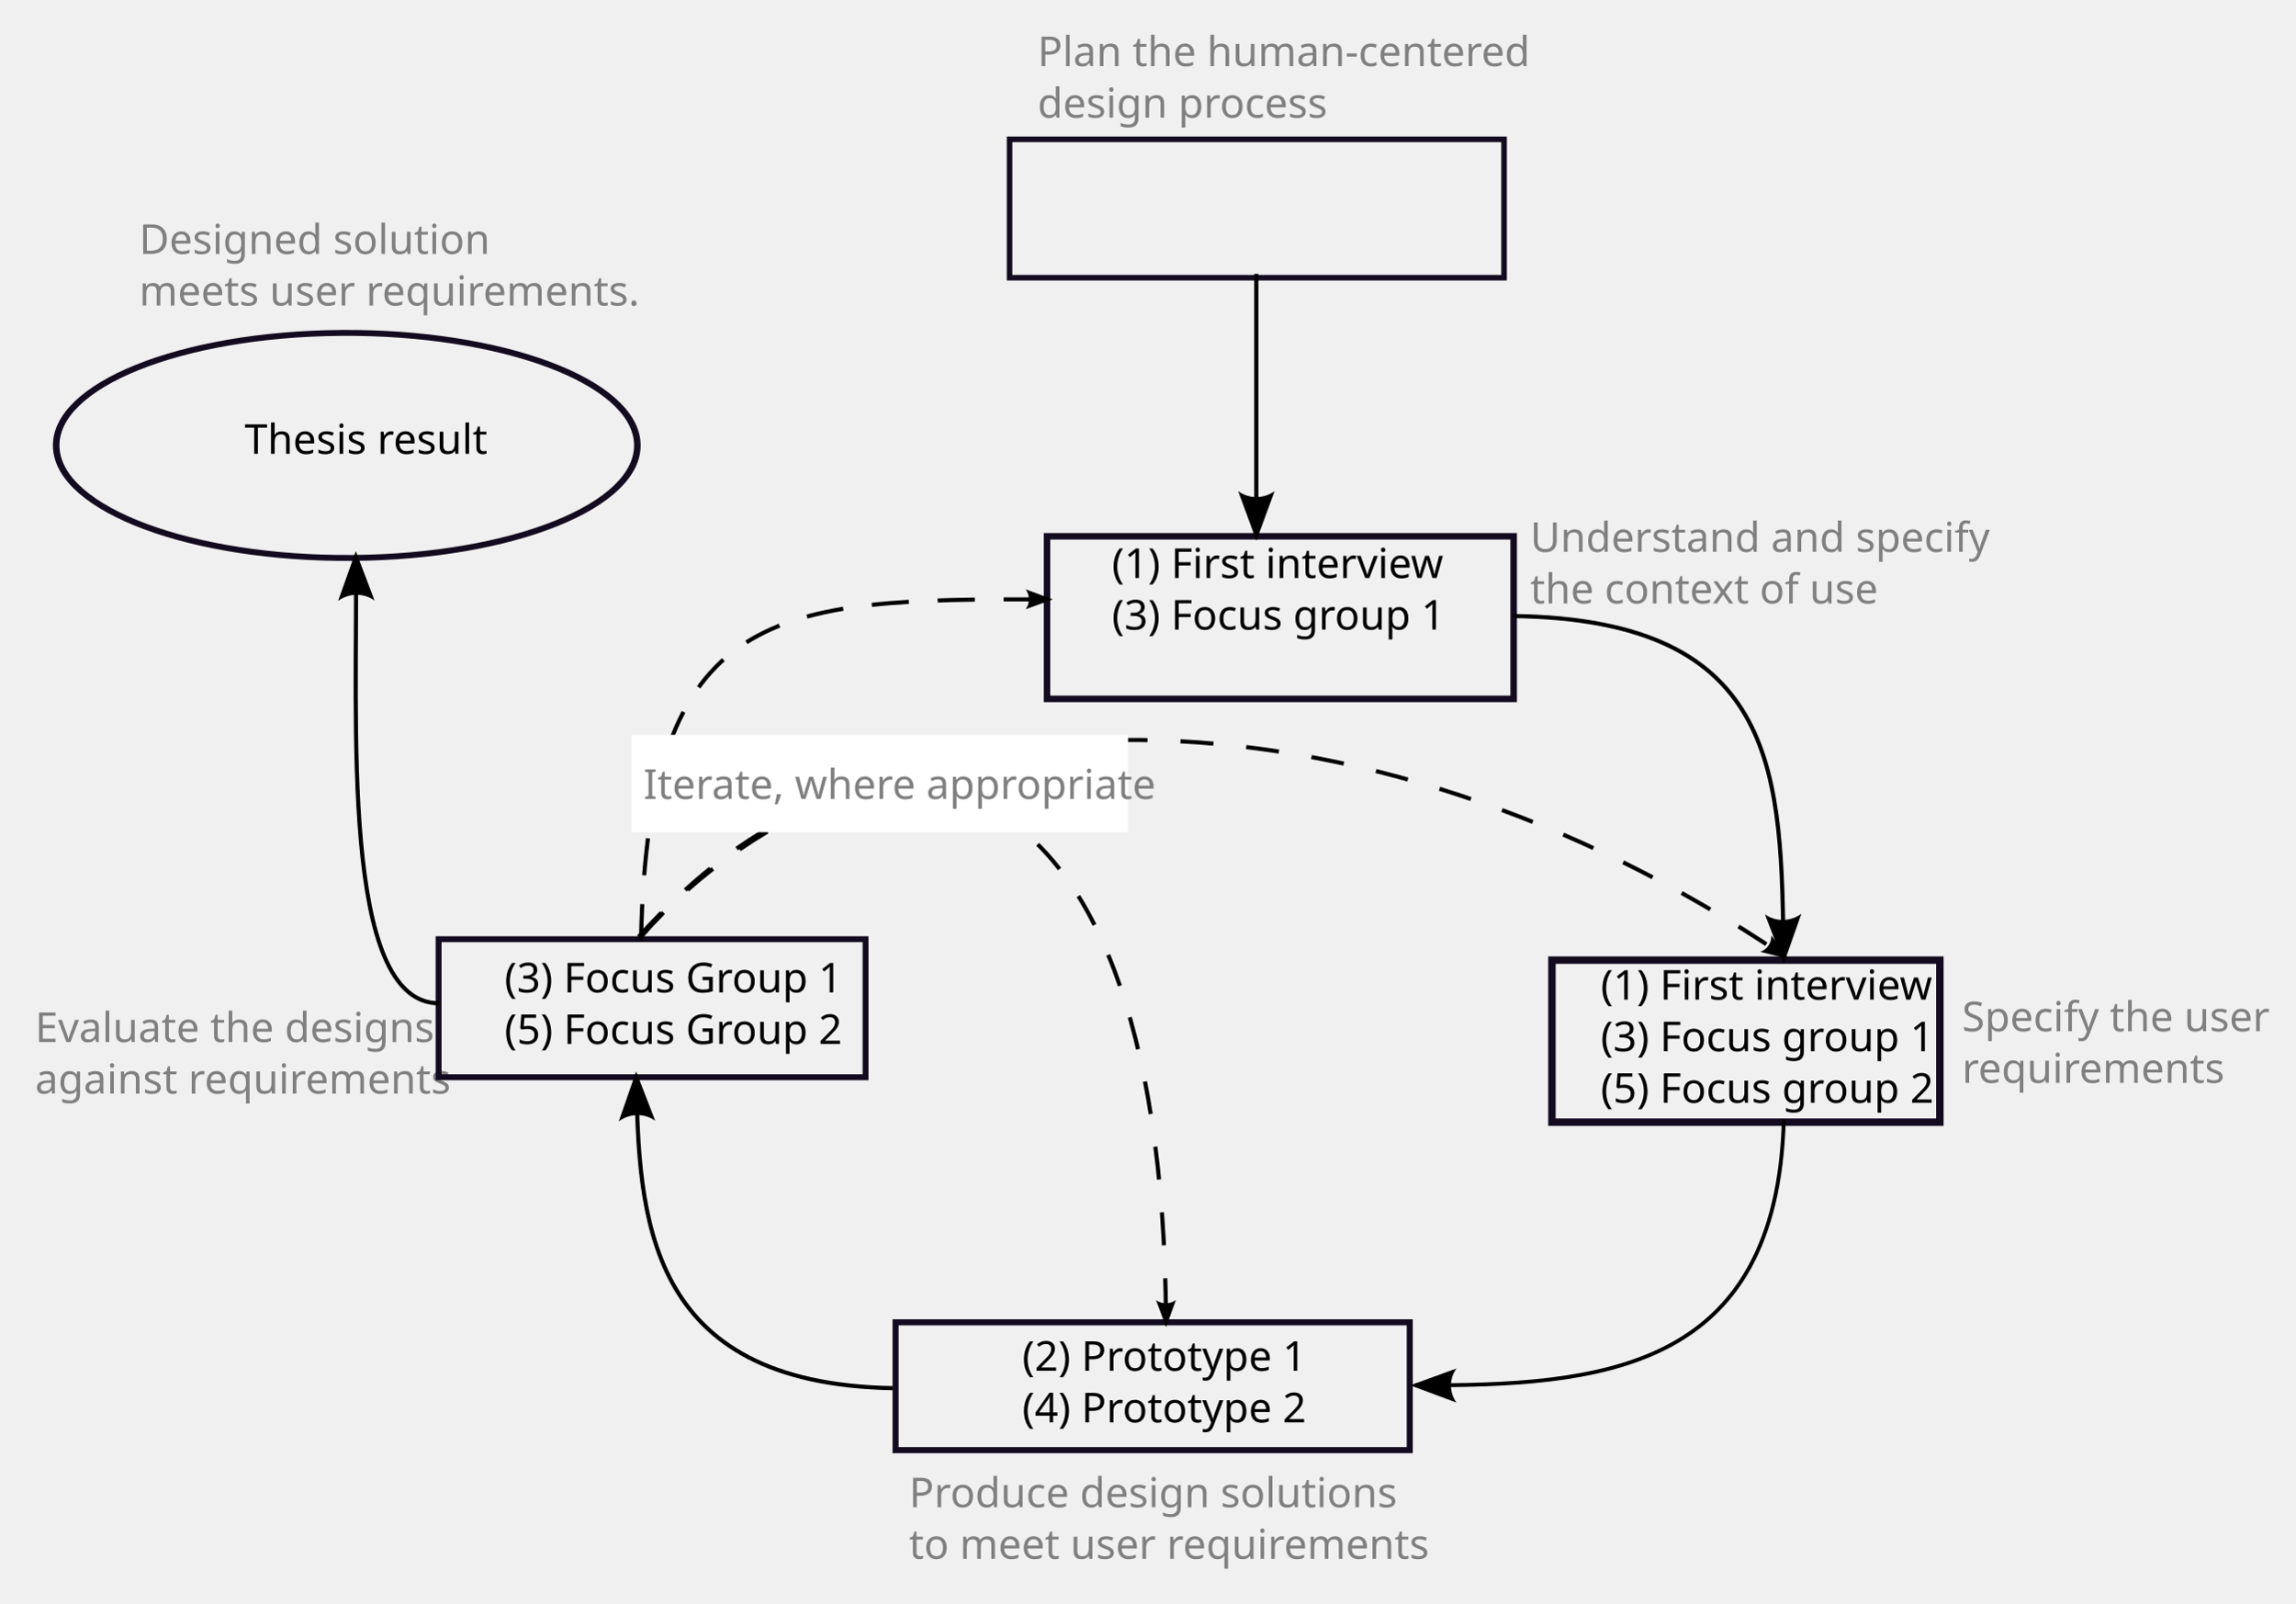
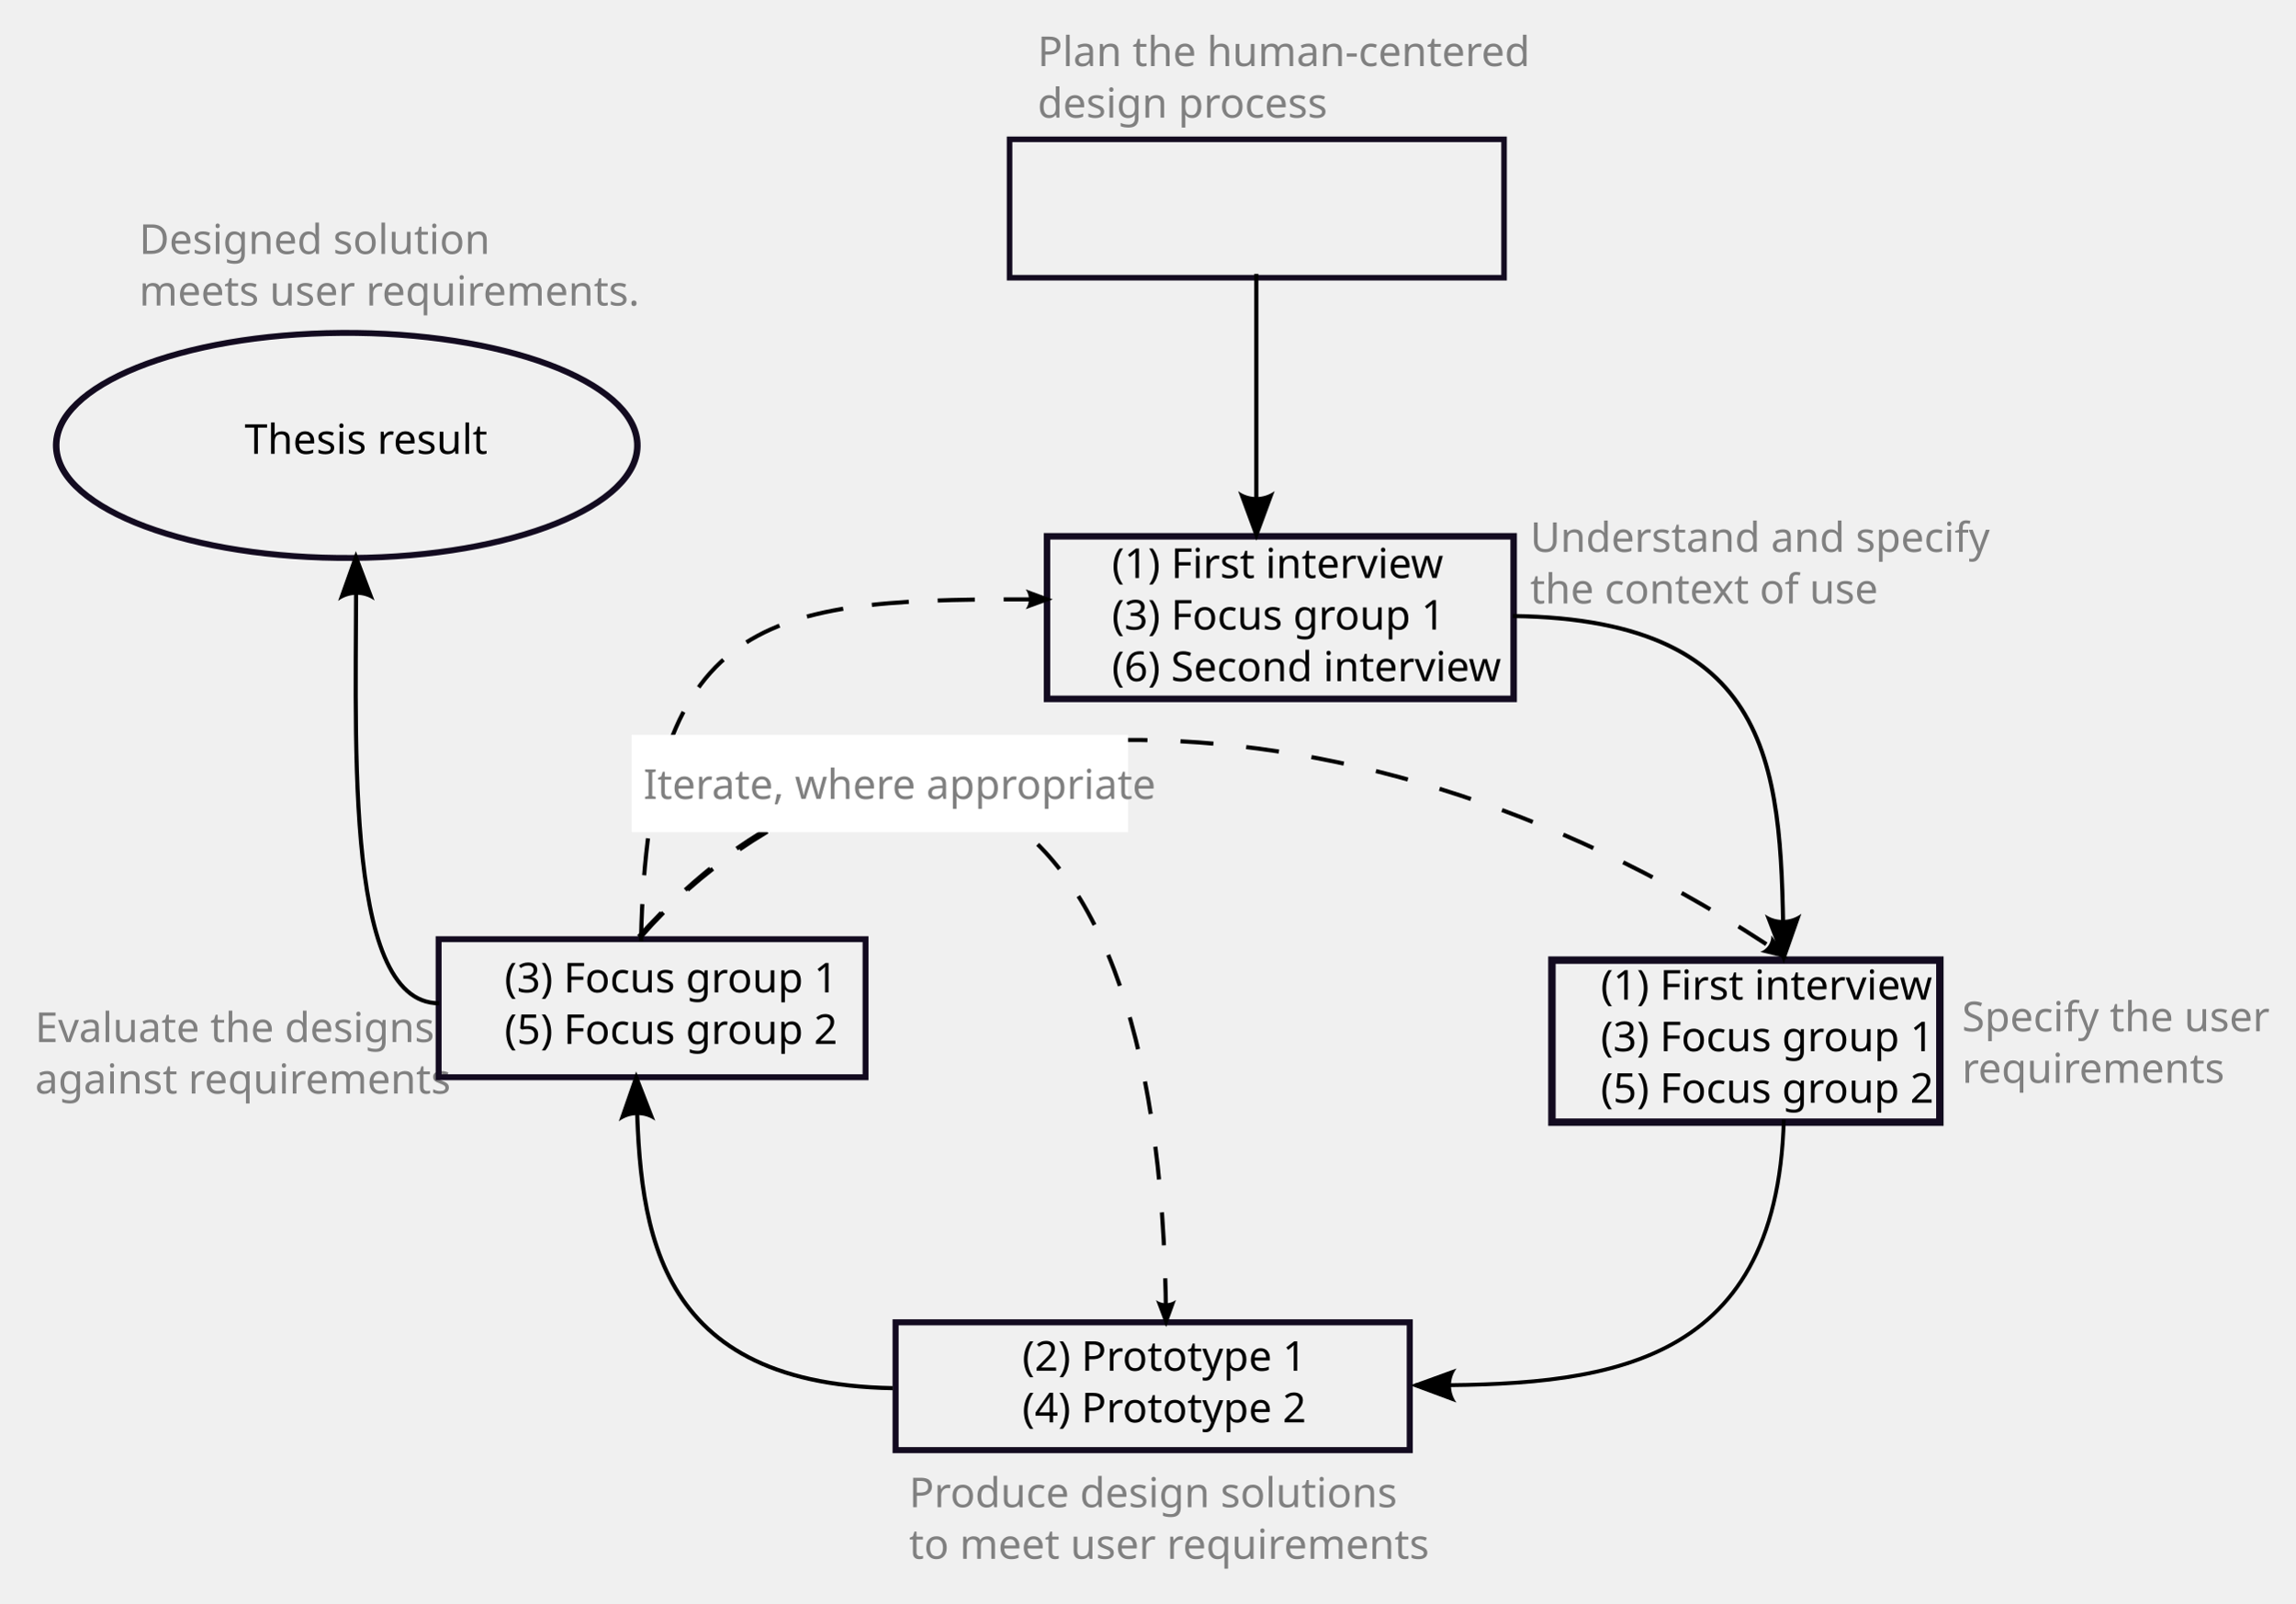
<svg xmlns="http://www.w3.org/2000/svg" width="1112.6" height="777.272" id="svg2987" version="1.1">
  <defs id="defs2989">
    <marker orient="auto" refY="0" refX="0" id="Arrow1Mend" style="overflow:visible">
      <path id="path4027" d="M 0,0 5,-5 -12.5,0 5,5 0,0 z" style="fill-rule:evenodd;stroke:#000000;stroke-width:1pt" transform="matrix(-0.4,0,0,-0.4,-4,0)" />
    </marker>
    <marker orient="auto" refY="0" refX="0" id="Arrow1Lend" style="overflow:visible">
      <path id="path4021" d="M 0,0 5,-5 -12.5,0 5,5 0,0 z" style="fill-rule:evenodd;stroke:#000000;stroke-width:1pt" transform="matrix(-0.8,0,0,-0.8,-10,0)" />
    </marker>
    <marker orient="auto" refY="0" refX="0" id="Legs" style="overflow:visible">
      <g id="g4217" transform="scale(-0.7,-0.7)">
        <g id="g4219" transform="matrix(0,-1,-1,0,20.70862,21.31391)">
          <path id="path4221" d="m 21.221,20.675 c -6.91,4.721 -2.455,6.607 -5.841,13.443" style="fill:none;stroke:#000000;stroke-width:1pt" />
          <path id="path4223" d="m 21.398,20.548 c -1.361,8.348 3.536,8.77 4.505,13.825" style="fill:none;stroke:#000000;stroke-width:1pt" />
        </g>
        <path id="path4225" d="m -14.09,-6.732 -0.922,4.043 3.963,-1.223 -3.041,-2.82 z" style="fill:#030300;fill-rule:evenodd;stroke-width:1pt" />
        <path id="path4227" d="m -15.216,4.557 1.874,3.7 2.267,-3.473 -4.141,-0.227 z" style="fill:#030300;fill-rule:evenodd;stroke-width:1pt" />
      </g>
    </marker>
    <marker orient="auto" refY="0" refX="0" id="Arrow2Mend" style="overflow:visible">
      <path id="path4045" style="fill-rule:evenodd;stroke-width:0.625;stroke-linejoin:round" d="M 8.719,4.034 -2.207,0.016 8.719,-4.002 c -1.745,2.372 -1.735,5.617 -6e-7,8.035 z" transform="scale(-0.6,-0.6)" />
    </marker>
    <marker orient="auto" refY="0" refX="0" id="Arrow2Lend" style="overflow:visible">
      <path id="path4039" style="fill-rule:evenodd;stroke-width:0.625;stroke-linejoin:round" d="M 8.719,4.034 -2.207,0.016 8.719,-4.002 c -1.745,2.372 -1.735,5.617 -6e-7,8.035 z" transform="matrix(-1.1,0,0,-1.1,-1.1,0)" />
    </marker>
  </defs>
  <g id="layer1" transform="translate(0.9642046,45.0988)">
    <rect style="fill:none;stroke:#130b20;stroke-width:2.693;stroke-miterlimit:4;stroke-opacity:1;stroke-dasharray:none" id="rect2996" width="239.723" height="67.083" x="488.452" y="22.434" />
    <text xml:space="preserve" style="font-size:40px;font-style:normal;font-weight:normal;line-height:125%;letter-spacing:0px;word-spacing:0px;fill:#000000;fill-opacity:1;stroke:none;font-family:Sans" x="502.03" y="-13.066" id="text3766">
      <tspan id="tspan3768" x="502.03" y="-13.066" style="font-size:20px;fill:#808080">Plan the human-centered</tspan>
      <tspan x="502.03" y="11.934" id="tspan3770" style="font-size:20px;fill:#808080">design process</tspan>
    </text>
    <text xml:space="preserve" style="font-size:40px;font-style:normal;font-weight:normal;line-height:125%;letter-spacing:0px;word-spacing:0px;fill:#000000;fill-opacity:1;stroke:none;font-family:Sans" x="454.403" y="108.908" id="text3772">
      <tspan id="tspan3774" x="454.403" y="108.908" />
    </text>
    <text xml:space="preserve" style="font-size:20px;font-style:normal;font-weight:normal;line-height:125%;letter-spacing:0px;word-spacing:0px;fill:#000000;fill-opacity:1;stroke:none;font-family:Sans" x="740.865" y="222.405" id="text3776">
      <tspan id="tspan3778" x="740.865" y="222.405" style="fill:#808080">Understand and specify </tspan>
      <tspan x="740.865" y="247.405" id="tspan3780" style="fill:#808080">the context of use</tspan>
    </text>
    <rect style="fill:none;stroke:#130b20;stroke-width:3.162;stroke-miterlimit:4;stroke-opacity:1;stroke-dasharray:none" id="rect3782" width="226.225" height="78.805" x="506.602" y="214.853" />
    <text xml:space="preserve" style="font-size:20px;font-style:normal;font-weight:normal;line-height:125%;letter-spacing:0px;word-spacing:0px;fill:#808080;fill-opacity:1;stroke:none;font-family:Sans" x="950.189" y="454.781" id="text3784">
      <tspan x="950.189" y="454.781" id="tspan3788">Specify the user </tspan>
      <tspan x="950.189" y="479.781" id="tspan3792">requirements</tspan>
    </text>
    <rect style="fill:none;stroke:#130b20;stroke-width:3.614;stroke-miterlimit:4;stroke-opacity:1;stroke-dasharray:none" id="rect3794" width="188.068" height="78.551" x="751.376" y="420.293" />
    <text xml:space="preserve" style="font-size:20px;font-style:normal;font-weight:normal;line-height:125%;letter-spacing:0px;word-spacing:0px;fill:#808080;fill-opacity:1;stroke:none;font-family:Sans" x="439.745" y="685.482" id="text3796">
      <tspan id="tspan3798" x="439.745" y="685.482">Produce design solutions</tspan>
      <tspan x="439.745" y="710.482" id="tspan3800">to meet user requirements</tspan>
    </text>
    <rect style="fill:none;stroke:#130b20;stroke-width:2.935;stroke-miterlimit:4;stroke-opacity:1;stroke-dasharray:none" id="rect3802" width="249.254" height="61.955" x="433.197" y="595.851" />
    <text xml:space="preserve" style="font-size:20px;font-style:normal;font-weight:normal;line-height:125%;letter-spacing:0px;word-spacing:0px;fill:#808080;fill-opacity:1;stroke:none;font-family:Sans" x="16.03" y="459.981" id="text3804">
      <tspan id="tspan3806" x="16.03" y="459.981">Evaluate the designs</tspan>
      <tspan x="16.03" y="484.981" id="tspan3808">against requirements</tspan>
    </text>
    <rect style="fill:none;stroke:#130b20;stroke-width:2.868;stroke-miterlimit:4;stroke-opacity:1;stroke-dasharray:none" id="rect3810" width="206.975" height="66.908" x="211.663" y="410.148" />
    <text xml:space="preserve" style="font-size:20px;font-style:normal;font-weight:normal;line-height:125%;letter-spacing:0px;word-spacing:0px;fill:#000000;fill-opacity:1;stroke:none;font-family:Sans" x="66.497" y="77.971" id="text3814">
      <tspan x="66.497" y="77.971" id="tspan3822" style="fill:#808080">Designed solution</tspan>
      <tspan x="66.497" y="102.971" id="tspan3826" style="fill:#808080">meets user requirements.</tspan>
    </text>
    <path style="fill:none;stroke:#130b20;stroke-width:3;stroke-miterlimit:4;stroke-opacity:1;stroke-dasharray:none" id="path3828" d="m 322.456,203.92 c 1.389,31.477 -56.904,57.477 -130.2,58.073 -73.296,0.596 -133.84,-24.437 -135.228,-55.914 -1.389,-31.477 56.904,-57.477 130.2,-58.073 73.293,-0.596 133.835,24.435 135.228,55.911" transform="matrix(1.061262,0,0,0.9569391,-34.22791,-25.37075)" />
    <path style="fill:none;stroke:#000000;stroke-width:2;stroke-linecap:butt;stroke-linejoin:miter;stroke-miterlimit:4;stroke-opacity:1;stroke-dasharray:none;marker-end:url(#Arrow2Lend)" d="m 608.073,87.652 0,126.682" id="path5232" />
    <path style="fill:none;stroke:#000000;stroke-width:2;stroke-linecap:butt;stroke-linejoin:miter;stroke-miterlimit:4;stroke-opacity:1;stroke-dasharray:none;marker-mid:none;marker-end:url(#Arrow2Lend)" d="m 732.452,253.49 c 130.714,1.728 130.009,78.136 131.288,165.838" id="path6207" />
    <path style="fill:none;stroke:#000000;stroke-width:1.869;stroke-linecap:butt;stroke-linejoin:miter;stroke-miterlimit:4;stroke-opacity:1;stroke-dasharray:none;marker-end:url(#Arrow2Lend)" d="M 863.806,497.575 C 860.427,619.968 774.638,626.727 685.128,626.377" id="path7769" />
    <path style="fill:none;stroke:#000000;stroke-width:2;stroke-linecap:butt;stroke-linejoin:miter;stroke-miterlimit:4;stroke-opacity:1;stroke-dasharray:none;marker-end:url(#Arrow2Lend)" d="M 431.87,627.777 C 311.53,625.615 308.688,544.188 307.491,476.911" id="path8165" />
    <path style="fill:none;stroke:#000000;stroke-width:2;stroke-linecap:square;stroke-linejoin:miter;stroke-miterlimit:4;stroke-opacity:1;stroke-dasharray:16, 16;stroke-dashoffset:0;marker-end:url(#Arrow2Mend)" d="M 309.795,410.115 C 313.25,248.116 374.287,245.045 506.728,245.429" id="path8754" />
    <path style="fill:none;stroke:#000000;stroke-width:2;stroke-linecap:butt;stroke-linejoin:miter;stroke-miterlimit:4;stroke-opacity:1;stroke-dasharray:16, 16;stroke-dashoffset:0;marker-end:url(#Arrow2Mend)" d="M 308.643,408.963 C 418.86,286.708 562.675,301.271 564.31,595.531" id="path9146" />
    <path style="fill:none;stroke:#000000;stroke-width:2;stroke-linecap:butt;stroke-linejoin:miter;stroke-miterlimit:4;stroke-opacity:1;stroke-dasharray:16, 16;stroke-dashoffset:0;marker-end:url(#Arrow2Mend)" d="M 309.795,408.963 C 421.448,280.535 659.383,279.982 863.74,418.177" id="path10123" />
    <path style="fill:none;stroke:#000000;stroke-width:2;stroke-linecap:butt;stroke-linejoin:miter;stroke-miterlimit:4;stroke-opacity:1;stroke-dasharray:none;marker-end:url(#Arrow2Lend)" d="m 211.904,441.21 c -48.016,0.148 -39.532,-136.507 -40.308,-216.511" id="path10710" />
    <rect style="fill:#ffffff;fill-opacity:1;stroke:none" id="rect10911" width="240.696" height="47.218" x="305.188" y="311.073" />
    <text xml:space="preserve" style="font-size:20px;font-style:normal;font-weight:normal;line-height:125%;letter-spacing:0px;word-spacing:0px;fill:#000000;fill-opacity:1;stroke:none;font-family:Sans" x="310.946" y="342.167" id="text10907">
      <tspan id="tspan10909" x="310.946" y="342.167" style="fill:#808080;fill-opacity:1;stroke:none">Iterate, where appropriate</tspan>
    </text>
    <flowRoot xml:space="preserve" id="flowRoot3042" style="font-size:40px;font-style:normal;font-variant:normal;font-weight:normal;font-stretch:normal;line-height:125%;letter-spacing:0px;word-spacing:0px;fill:#000000;fill-opacity:1;stroke:none;font-family:Calibri;-inkscape-font-specification:Calibri" transform="translate(-231.3528,13.19078)">
      <flowRegion id="flowRegion3044">
        <rect id="rect3046" width="202.691" height="25.336" x="749.726" y="30.997" style="font-style:normal;font-variant:normal;font-weight:normal;font-stretch:normal;font-family:Calibri;-inkscape-font-specification:Calibri" />
      </flowRegion>
      <flowPara id="flowPara3048" style="font-size:20px;font-style:normal;font-variant:normal;font-weight:normal;font-stretch:normal;font-family:Calibri;-inkscape-font-specification:Calibri">Described in chapter 5.</flowPara>
    </flowRoot>
    <text xml:space="preserve" style="font-size:40px;font-style:normal;font-weight:normal;line-height:125%;letter-spacing:0px;word-spacing:0px;fill:#000000;fill-opacity:1;stroke:none;font-family:Sans" x="661.049" y="159.982" id="text3054" transform="translate(7.039512,3.370936)">
      <tspan id="tspan3056" x="661.049" y="159.982" />
    </text>
    <text xml:space="preserve" style="font-size:20px;font-style:normal;font-variant:normal;font-weight:normal;font-stretch:normal;line-height:125%;letter-spacing:0px;word-spacing:0px;fill:#000000;fill-opacity:1;stroke:none;font-family:Calibri;-inkscape-font-specification:Calibri" x="538.075" y="235.059" id="text3058">
      <tspan id="tspan3060" x="538.075" y="235.059" style="font-style:normal;-inkscape-font-specification:Calibri">(1) First interview</tspan>
-       <tspan x="538.075" y="260.059" style="font-style:normal;-inkscape-font-specification:Calibri" id="tspan3065">(3) Focus group 1 </tspan>
+       <tspan x="538.075" y="260.059" style="font-style:normal;-inkscape-font-specification:Calibri" id="tspan3360">(3) Focus group 1</tspan>
+       <tspan x="538.075" y="285.059" style="font-style:normal;-inkscape-font-specification:Calibri" id="tspan3364">(6) Second interview </tspan>
    </text>
    <text xml:space="preserve" style="font-size:20px;font-style:normal;font-variant:normal;font-weight:normal;font-stretch:normal;line-height:125%;letter-spacing:0px;word-spacing:0px;fill:#000000;fill-opacity:1;stroke:none;font-family:Calibri;-inkscape-font-specification:Calibri" x="775.069" y="439.447" id="text3062">
      <tspan id="tspan3064" x="775.069" y="439.447">(1) First interview </tspan>
      <tspan x="775.069" y="464.447" id="tspan3100">(3) Focus group 1</tspan>
      <tspan x="775.069" y="489.447" id="tspan3106">(5) Focus group 2</tspan>
    </text>
    <text xml:space="preserve" style="font-size:20px;font-style:normal;font-variant:normal;font-weight:normal;font-stretch:normal;line-height:125%;letter-spacing:0px;word-spacing:0px;fill:#000000;fill-opacity:1;stroke:none;font-family:Calibri;-inkscape-font-specification:Calibri" x="548.187" y="637.919" id="text3070" transform="translate(7.039512,3.370936)">
      <tspan id="tspan3072" x="548.187" y="637.919" />
    </text>
    <text xml:space="preserve" style="font-size:20px;font-style:normal;font-variant:normal;font-weight:normal;font-stretch:normal;line-height:125%;letter-spacing:0px;word-spacing:0px;fill:#000000;fill-opacity:1;stroke:none;font-family:Calibri;-inkscape-font-specification:Calibri" x="243.617" y="435.93" id="text3086">
-       <tspan id="tspan3088" x="243.617" y="435.93">(3) Focus Group 1</tspan>
-       <tspan x="243.617" y="460.93" id="tspan3104">(5) Focus Group 2</tspan>
+       <tspan id="tspan3088" x="243.617" y="435.93">(3) Focus group 1</tspan>
+       <tspan x="243.617" y="460.93" id="tspan3104">(5) Focus group 2</tspan>
    </text>
    <text xml:space="preserve" style="font-size:20px;font-style:normal;font-variant:normal;font-weight:normal;font-stretch:normal;line-height:125%;letter-spacing:0px;word-spacing:0px;fill:#000000;fill-opacity:1;stroke:none;font-family:Calibri;-inkscape-font-specification:Calibri" x="494.615" y="619.346" id="text3090">
      <tspan id="tspan3092" x="494.615" y="619.346">(2) Prototype 1</tspan>
      <tspan x="494.615" y="644.346" id="tspan3102">(4) Prototype 2</tspan>
    </text>
    <text xml:space="preserve" style="font-size:20px;font-style:normal;font-variant:normal;font-weight:normal;font-stretch:normal;line-height:125%;letter-spacing:0px;word-spacing:0px;fill:#000000;fill-opacity:1;stroke:none;font-family:Calibri;-inkscape-font-specification:Calibri" x="550.49" y="249.811" id="text3094" transform="translate(7.039512,3.370936)">
      <tspan id="tspan3096" x="550.49" y="249.811" />
    </text>
    <text xml:space="preserve" style="font-size:40px;font-style:normal;font-weight:normal;line-height:125%;letter-spacing:0px;word-spacing:0px;fill:#000000;fill-opacity:1;stroke:none;font-family:Sans" x="99.042" y="171.499" id="text3067" transform="translate(7.039512,3.370936)">
      <tspan id="tspan3069" x="99.042" y="171.499" />
    </text>
    <text xml:space="preserve" style="font-size:20px;font-style:normal;font-variant:normal;font-weight:normal;font-stretch:normal;line-height:125%;letter-spacing:0px;word-spacing:0px;fill:#000000;fill-opacity:1;stroke:none;font-family:Calibri;-inkscape-font-specification:Calibri" x="117.598" y="174.87" id="text3071">
      <tspan id="tspan3073" x="117.598" y="174.87">Thesis result</tspan>
    </text>
  </g>
</svg>
